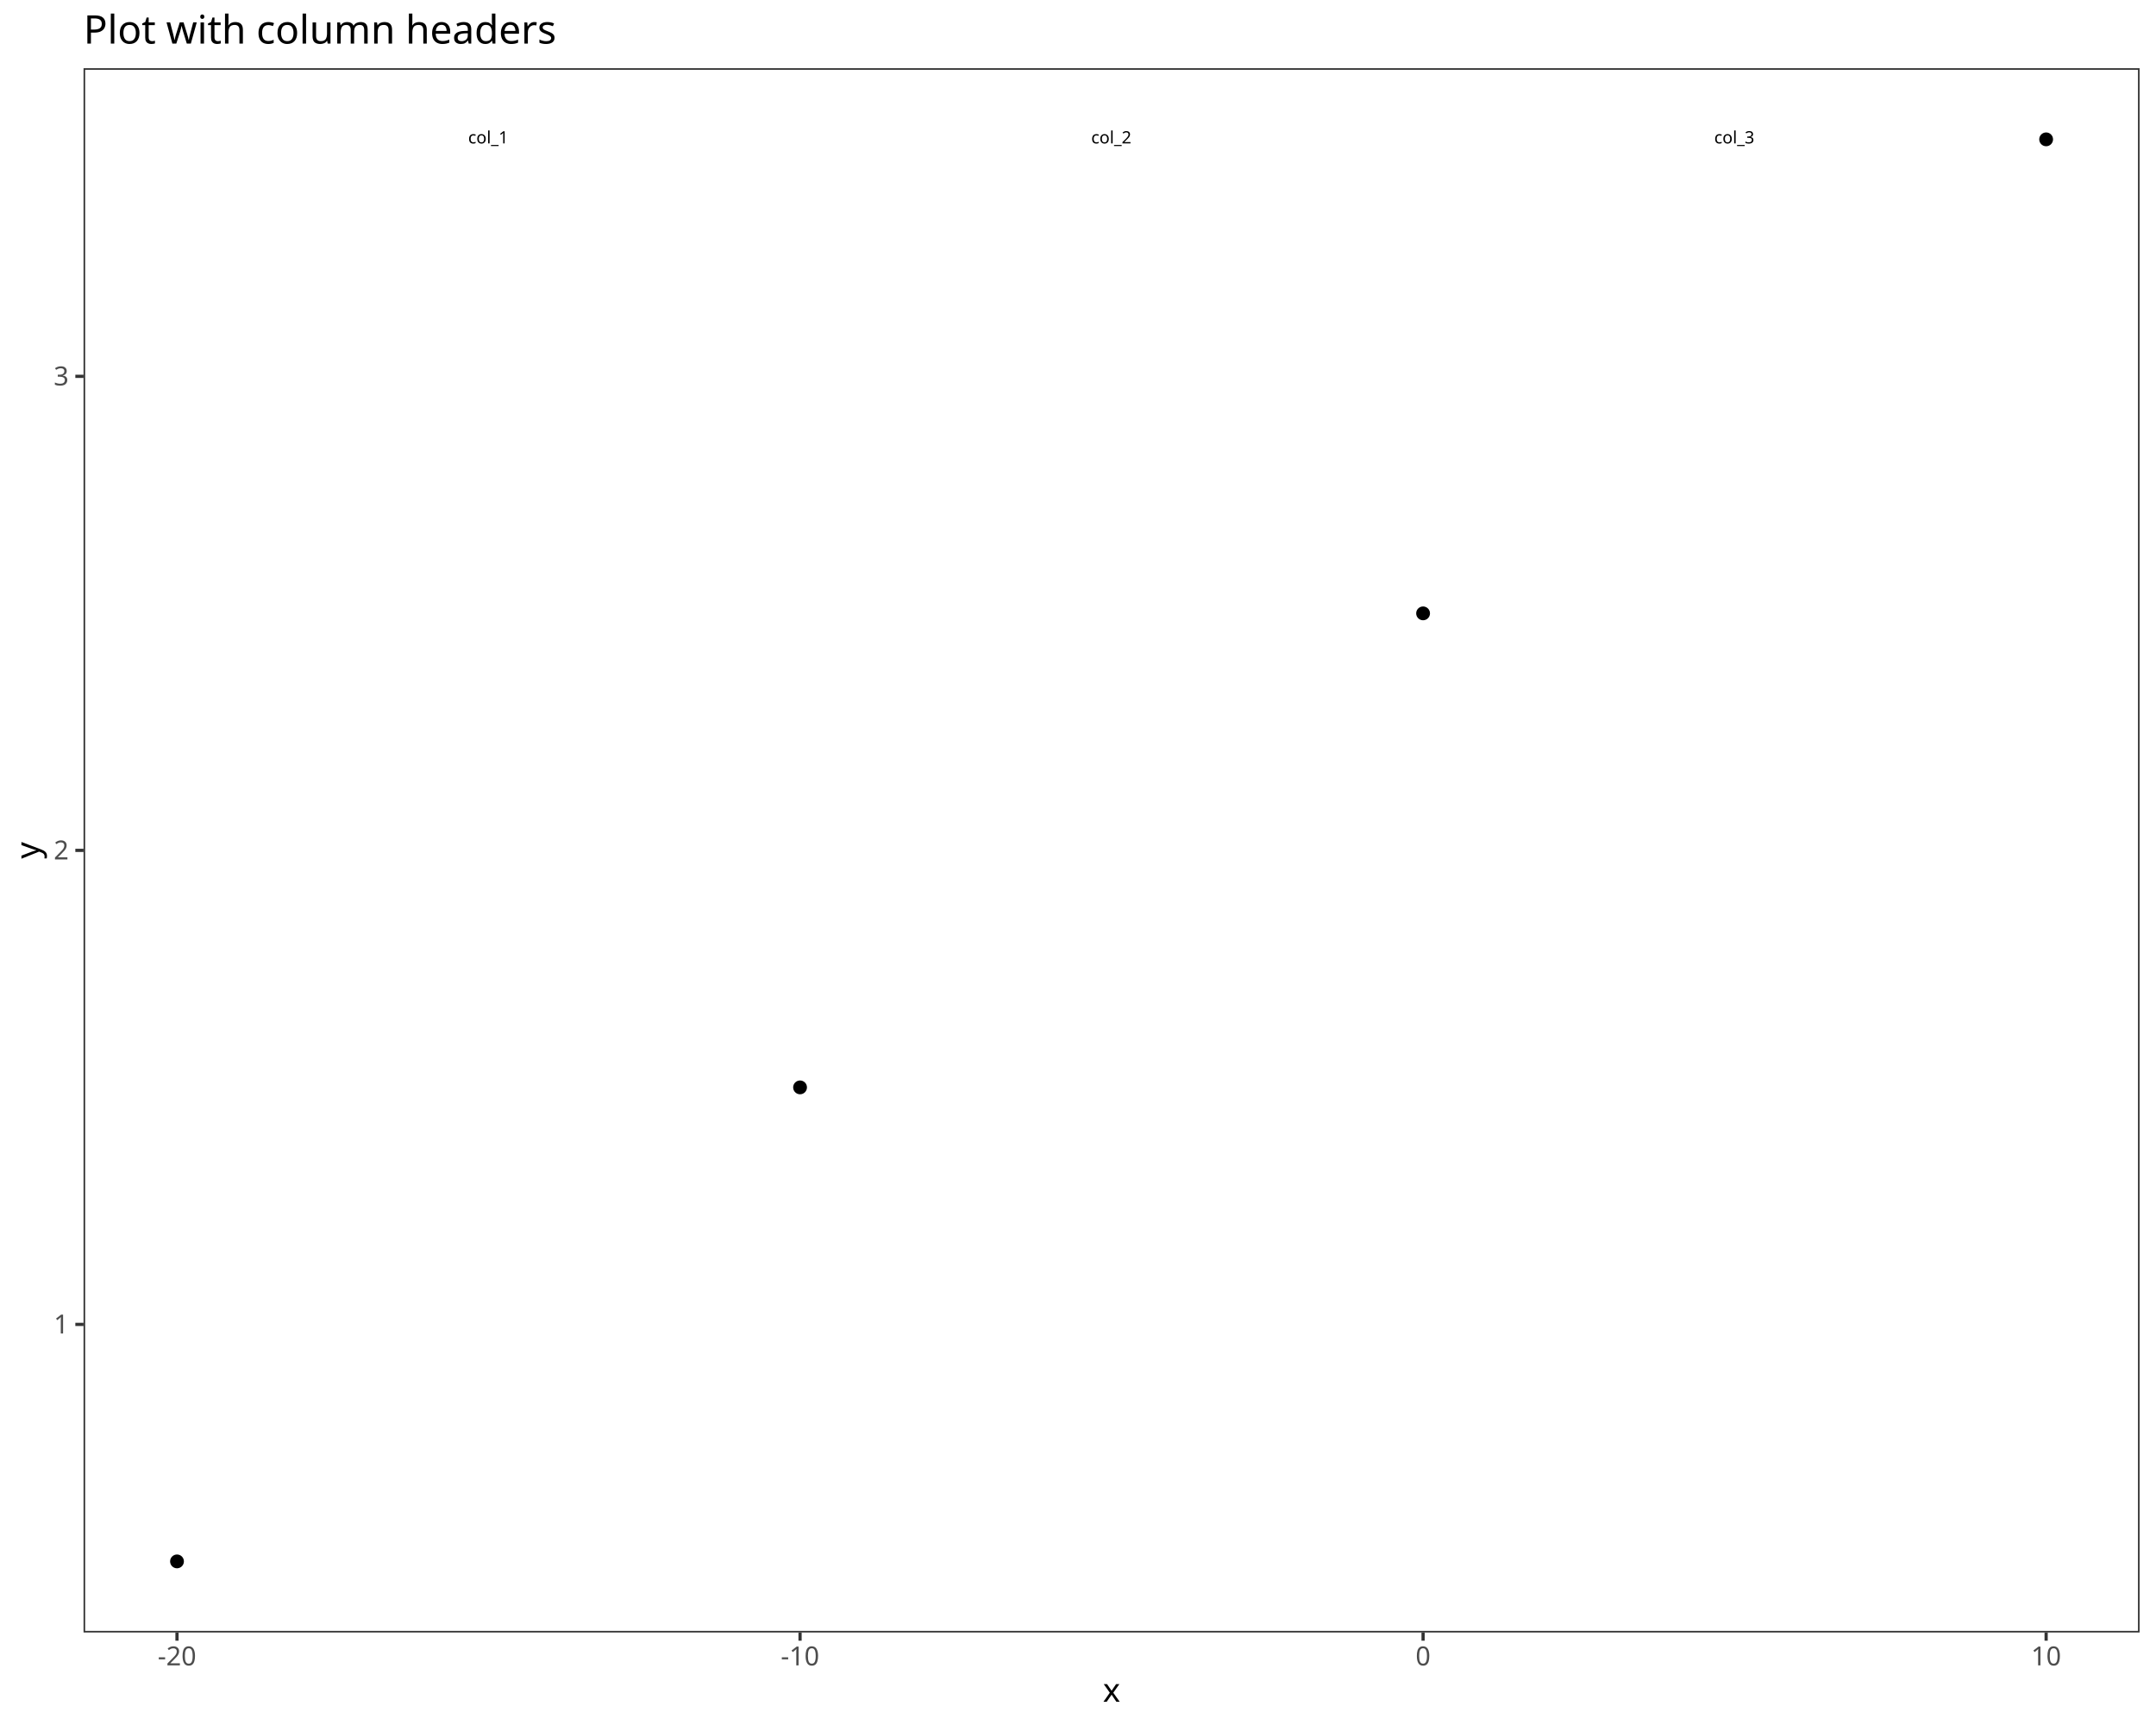
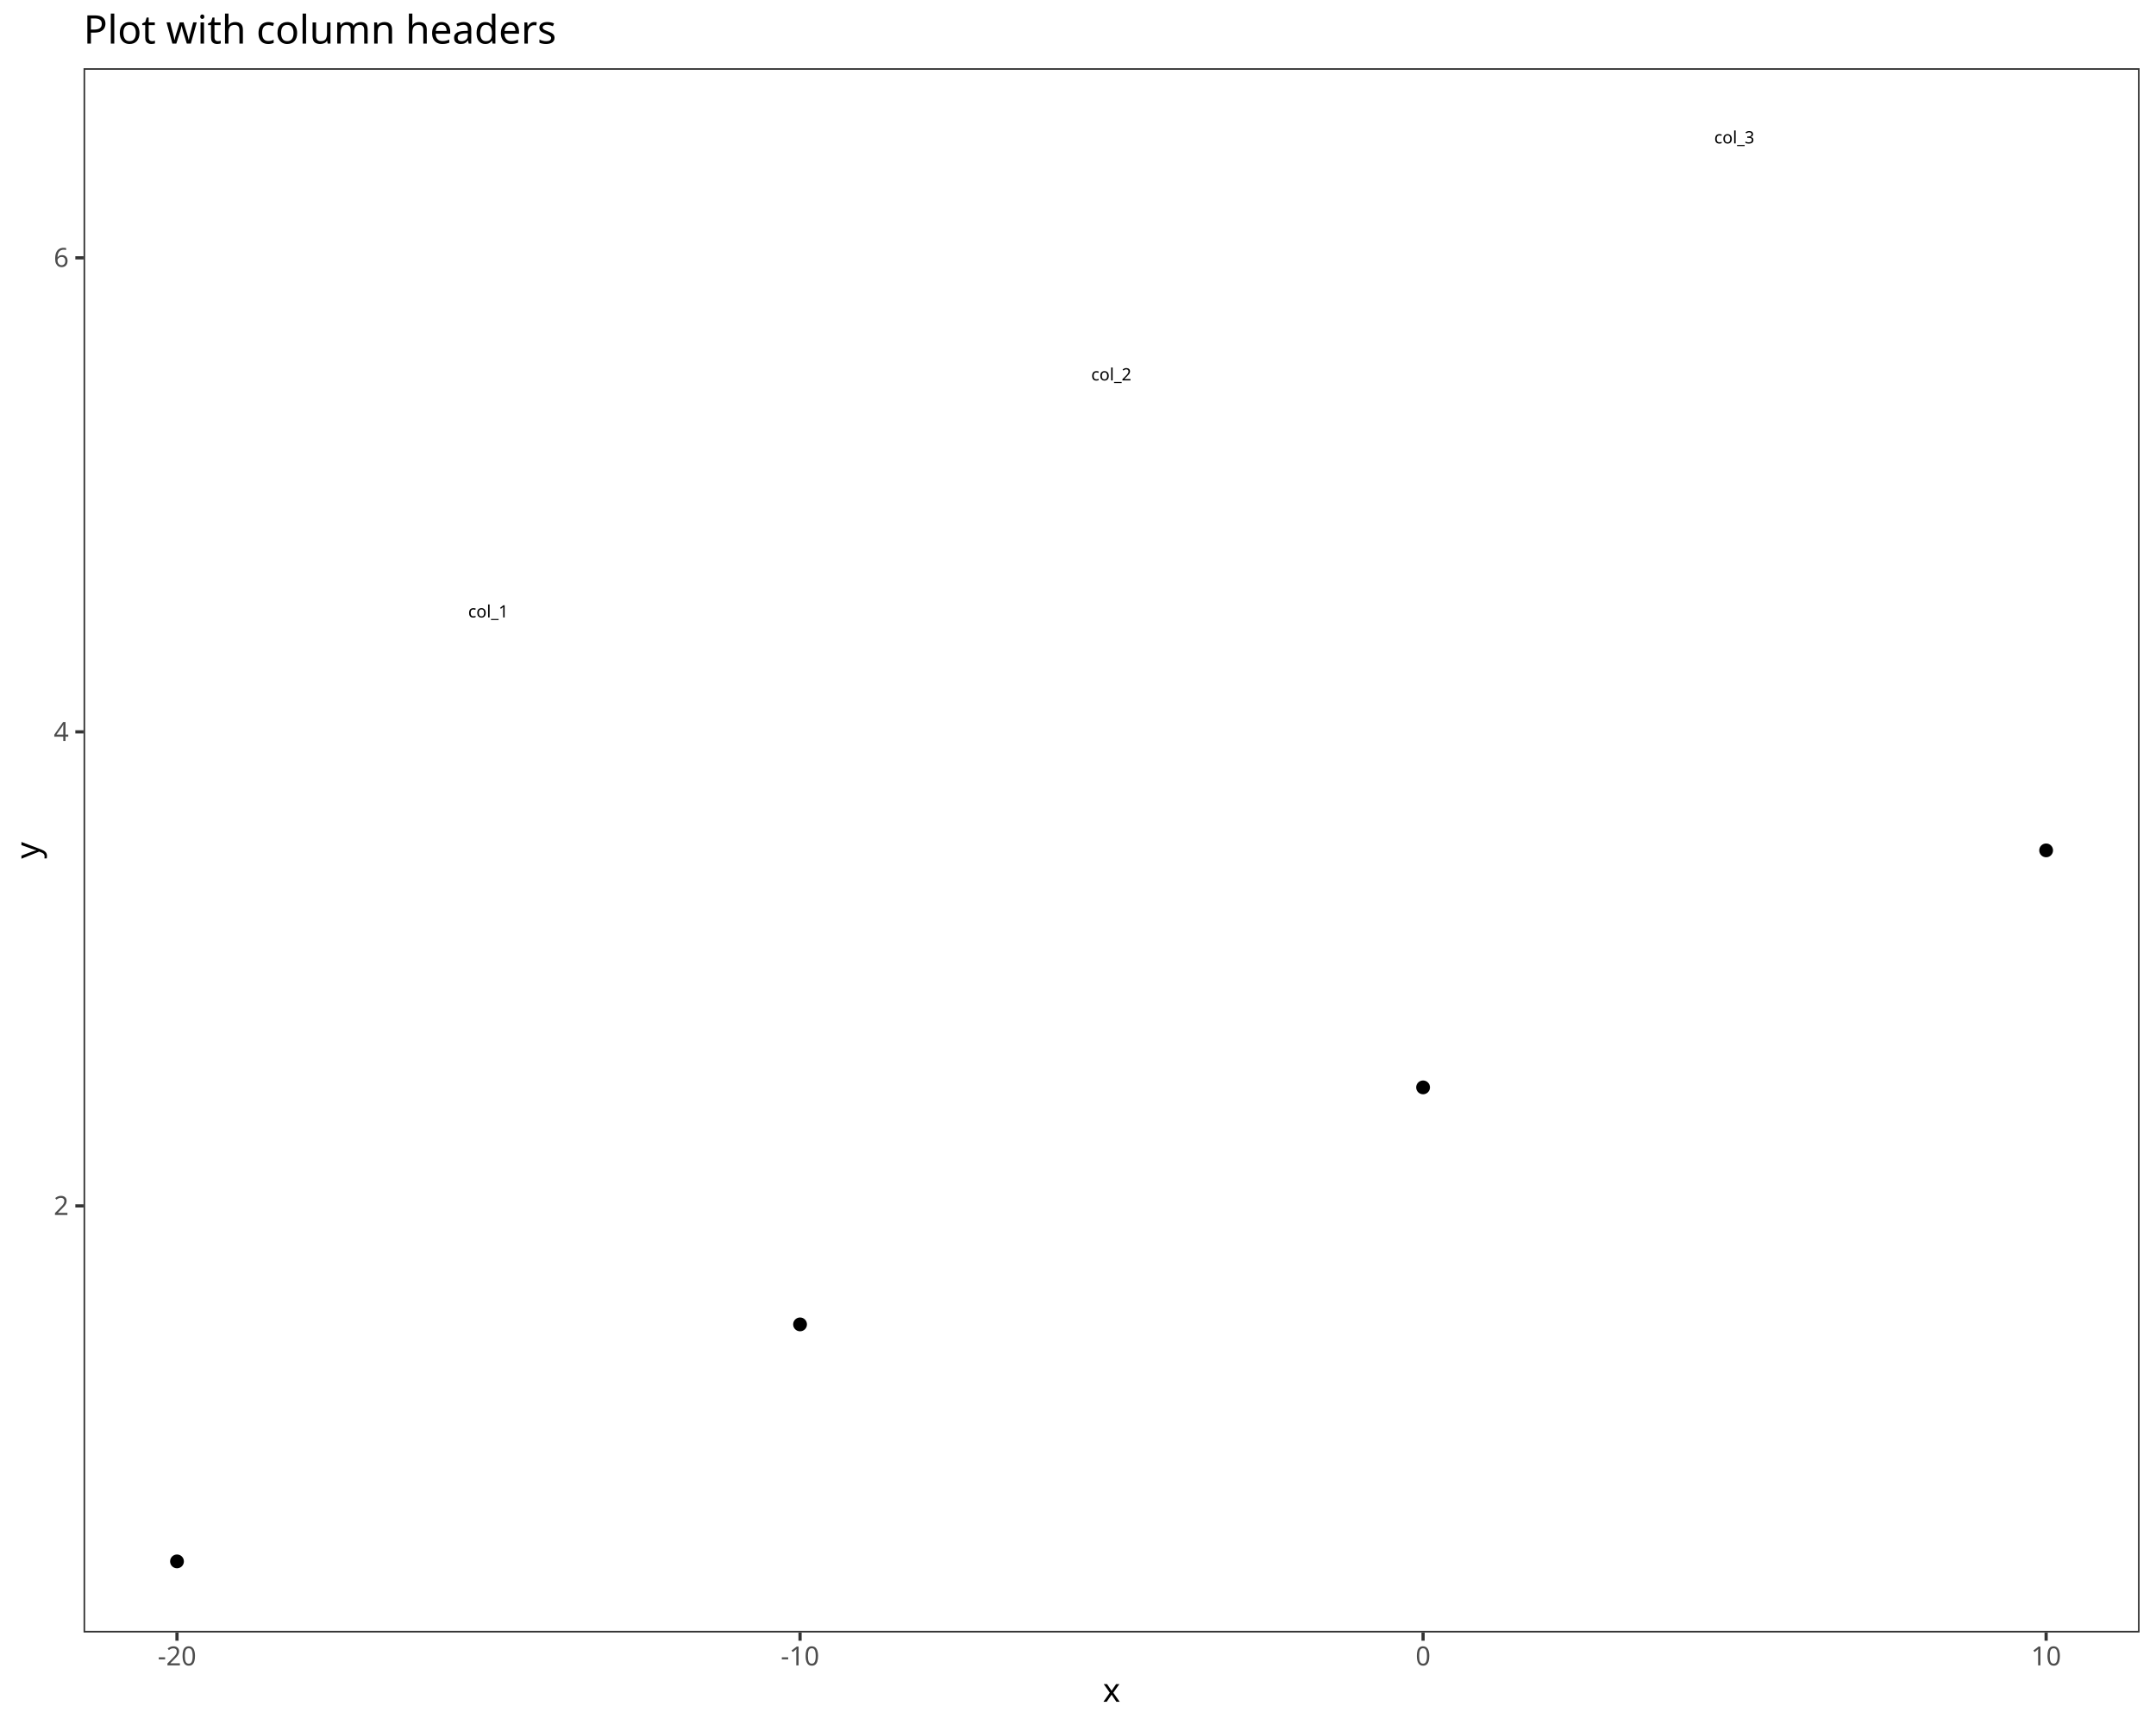
<svg xmlns="http://www.w3.org/2000/svg" class="svglite" data-engine-version="2.0" width="720.00pt" height="576.00pt" viewBox="0 0 720.00 576.00">
  <defs>
    <style type="text/css">
    .svglite line, .svglite polyline, .svglite polygon, .svglite path, .svglite rect, .svglite circle {
      fill: none;
      stroke: #000000;
      stroke-linecap: round;
      stroke-linejoin: round;
      stroke-miterlimit: 10.00;
    }
  </style>
  </defs>
  <rect width="100%" height="100%" style="stroke: none; fill: #FFFFFF;" />
  <defs>
    <clipPath id="cpMC4wMHw3MjAuMDB8MC4wMHw1NzYuMDA=">
      <rect x="0.00" y="0.00" width="720.00" height="576.00" />
    </clipPath>
  </defs>
  <g clip-path="url(#cpMC4wMHw3MjAuMDB8MC4wMHw1NzYuMDA=)">
    <rect x="0.00" y="0.00" width="720.00" height="576.00" style="stroke-width: 1.07; stroke: #FFFFFF; fill: #FFFFFF;" />
  </g>
  <defs>
    <clipPath id="cpMjcuOTB8NzE0LjUyfDIyLjc4fDU0NS4xMQ==">
      <rect x="27.90" y="22.78" width="686.62" height="522.33" />
    </clipPath>
  </defs>
  <g clip-path="url(#cpMjcuOTB8NzE0LjUyfDIyLjc4fDU0NS4xMQ==)">
    <rect x="27.90" y="22.78" width="686.62" height="522.33" style="stroke-width: 1.07; stroke: none; fill: #FFFFFF;" />
    <circle cx="59.11" cy="521.37" r="1.95" style="stroke-width: 0.71; fill: #000000;" />
-     <circle cx="267.18" cy="363.09" r="1.95" style="stroke-width: 0.71; fill: #000000;" />
-     <circle cx="475.24" cy="204.81" r="1.95" style="stroke-width: 0.71; fill: #000000;" />
-     <circle cx="683.31" cy="46.53" r="1.95" style="stroke-width: 0.71; fill: #000000;" />
+     <circle cx="267.18" cy="442.23" r="1.95" style="stroke-width: 0.71; fill: #000000;" />
+     <circle cx="475.24" cy="363.09" r="1.95" style="stroke-width: 0.71; fill: #000000;" />
+     <circle cx="683.31" cy="283.95" r="1.95" style="stroke-width: 0.71; fill: #000000;" />
    <text x="572.47" y="47.89" style="font-size: 5.69px; font-family: sans;" textLength="13.61px" lengthAdjust="spacingAndGlyphs">col_3</text>
-     <text x="364.41" y="47.89" style="font-size: 5.69px; font-family: sans;" textLength="13.61px" lengthAdjust="spacingAndGlyphs">col_2</text>
-     <text x="156.34" y="47.89" style="font-size: 5.69px; font-family: sans;" textLength="13.61px" lengthAdjust="spacingAndGlyphs">col_1</text>
+     <text x="364.41" y="127.03" style="font-size: 5.69px; font-family: sans;" textLength="13.61px" lengthAdjust="spacingAndGlyphs">col_2</text>
+     <text x="156.34" y="206.17" style="font-size: 5.69px; font-family: sans;" textLength="13.61px" lengthAdjust="spacingAndGlyphs">col_1</text>
    <rect x="27.90" y="22.78" width="686.62" height="522.33" style="stroke-width: 1.07; stroke: #333333;" />
  </g>
  <g clip-path="url(#cpMC4wMHw3MjAuMDB8MC4wMHw1NzYuMDA=)">
-     <text x="22.97" y="445.26" text-anchor="end" style="font-size: 8.80px; fill: #4D4D4D; font-family: sans;" textLength="4.89px" lengthAdjust="spacingAndGlyphs">1</text>
-     <text x="22.97" y="286.98" text-anchor="end" style="font-size: 8.80px; fill: #4D4D4D; font-family: sans;" textLength="4.89px" lengthAdjust="spacingAndGlyphs">2</text>
-     <text x="22.97" y="128.69" text-anchor="end" style="font-size: 8.80px; fill: #4D4D4D; font-family: sans;" textLength="4.89px" lengthAdjust="spacingAndGlyphs">3</text>
-     <polyline points="25.16,442.23 27.90,442.23 " style="stroke-width: 1.07; stroke: #333333; stroke-linecap: butt;" />
-     <polyline points="25.16,283.95 27.90,283.95 " style="stroke-width: 1.07; stroke: #333333; stroke-linecap: butt;" />
-     <polyline points="25.16,125.67 27.90,125.67 " style="stroke-width: 1.07; stroke: #333333; stroke-linecap: butt;" />
+     <text x="22.97" y="405.69" text-anchor="end" style="font-size: 8.80px; fill: #4D4D4D; font-family: sans;" textLength="4.89px" lengthAdjust="spacingAndGlyphs">2</text>
+     <text x="22.97" y="247.41" text-anchor="end" style="font-size: 8.80px; fill: #4D4D4D; font-family: sans;" textLength="4.89px" lengthAdjust="spacingAndGlyphs">4</text>
+     <text x="22.97" y="89.12" text-anchor="end" style="font-size: 8.80px; fill: #4D4D4D; font-family: sans;" textLength="4.89px" lengthAdjust="spacingAndGlyphs">6</text>
+     <polyline points="25.16,402.66 27.90,402.66 " style="stroke-width: 1.07; stroke: #333333; stroke-linecap: butt;" />
+     <polyline points="25.16,244.38 27.90,244.38 " style="stroke-width: 1.07; stroke: #333333; stroke-linecap: butt;" />
+     <polyline points="25.16,86.10 27.90,86.10 " style="stroke-width: 1.07; stroke: #333333; stroke-linecap: butt;" />
    <polyline points="59.11,547.85 59.11,545.11 " style="stroke-width: 1.07; stroke: #333333; stroke-linecap: butt;" />
    <polyline points="267.18,547.85 267.18,545.11 " style="stroke-width: 1.07; stroke: #333333; stroke-linecap: butt;" />
    <polyline points="475.24,547.85 475.24,545.11 " style="stroke-width: 1.07; stroke: #333333; stroke-linecap: butt;" />
    <polyline points="683.31,547.85 683.31,545.11 " style="stroke-width: 1.07; stroke: #333333; stroke-linecap: butt;" />
    <text x="59.11" y="556.10" text-anchor="middle" style="font-size: 8.80px; fill: #4D4D4D; font-family: sans;" textLength="12.72px" lengthAdjust="spacingAndGlyphs">-20</text>
    <text x="267.18" y="556.10" text-anchor="middle" style="font-size: 8.80px; fill: #4D4D4D; font-family: sans;" textLength="12.72px" lengthAdjust="spacingAndGlyphs">-10</text>
    <text x="475.24" y="556.10" text-anchor="middle" style="font-size: 8.80px; fill: #4D4D4D; font-family: sans;" textLength="4.89px" lengthAdjust="spacingAndGlyphs">0</text>
    <text x="683.31" y="556.10" text-anchor="middle" style="font-size: 8.80px; fill: #4D4D4D; font-family: sans;" textLength="9.79px" lengthAdjust="spacingAndGlyphs">10</text>
    <text x="371.21" y="568.24" text-anchor="middle" style="font-size: 11.00px; font-family: sans;" textLength="5.50px" lengthAdjust="spacingAndGlyphs">x</text>
    <text transform="translate(13.05,283.95) rotate(-90)" text-anchor="middle" style="font-size: 11.00px; font-family: sans;" textLength="5.50px" lengthAdjust="spacingAndGlyphs">y</text>
    <text x="27.90" y="14.56" style="font-size: 13.20px; font-family: sans;" textLength="147.49px" lengthAdjust="spacingAndGlyphs">Plot with column headers</text>
  </g>
</svg>
